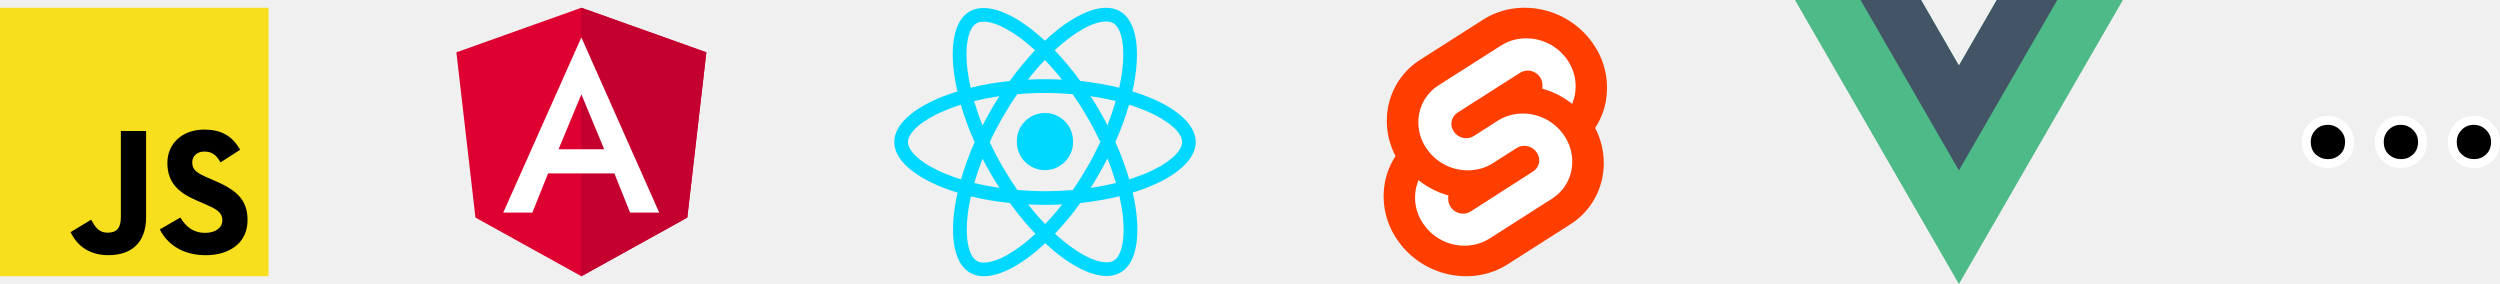
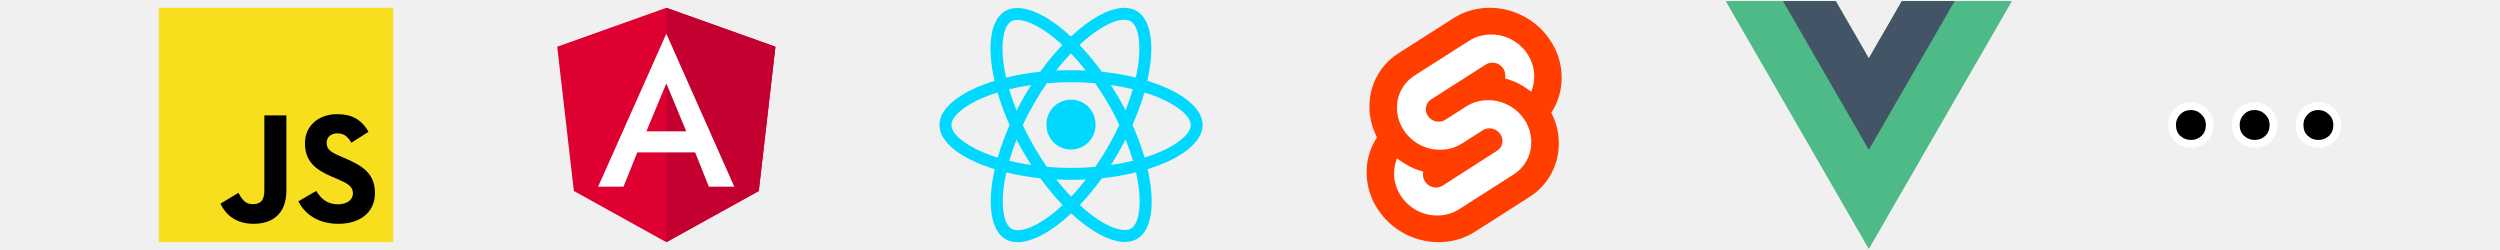
- <svg xmlns="http://www.w3.org/2000/svg" width="73.91mm" height="8.396mm" viewBox="0 0 73.91 8.396" version="1.1" id="svg5">
+ <svg xmlns="http://www.w3.org/2000/svg" width="320" height="32" viewBox="0 0 84.667 8.467" version="1.1" id="svg5">
  <defs id="defs2">
    <rect x="472.049" y="86.455" width="163.518" height="50.547" id="rect7393" />
    <path id="C" d="m 1192.167,561.355 v 111.442 c -17.496,-1.161 -34.848,-3.937 -51.833,-8.293 A 336.92,336.92 0 0 1 907.084,466.501 h 190.228 c 52.304,0.198 94.656,42.55 94.855,94.854 z" />
    <linearGradient id="A" gradientUnits="userSpaceOnUse" x1="198.099" y1="392.261" x2="942.234" y2="1681.073">
      <stop offset="0" stop-color="#5a62c3" id="stop30" />
      <stop offset=".5" stop-color="#4d55bd" id="stop32" />
      <stop offset="1" stop-color="#3940ab" id="stop34" />
    </linearGradient>
  </defs>
  <g id="layer2" transform="translate(-88.90285,-61.45285)" />
  <g id="layer1" transform="translate(-88.90285,-61.45285)">
-     <g style="fill-rule:evenodd" id="g17995" transform="matrix(0.06459554,0,0,0.06459554,102.3956,61.68199)">
+     <g style="fill-rule:evenodd" id="g17995" transform="matrix(0.06459554,0,0,0.06459554,107.7737,61.71744)">
      <path d="M 57.2,0 V 0 0 L 0,20.4 8.72,96.03 57.2,122.88 v 0 0 L 105.68,96.03 114.4,20.4 Z" fill="#dd0031" id="path17980" />
      <path d="m 57.2,0 v 13.64 -0.06 62.24 0 47.06 0 L 105.68,96.03 114.4,20.4 Z" fill="#c3002f" id="path17982" />
      <path d="M 57.2,13.58 21.44,93.76 v 0 h 13.33 v 0 l 7.19,-17.94 h 30.35 l 7.19,17.94 v 0 h 13.33 v 0 z M 67.65,64.76 H 46.76 L 57.2,39.63 Z" fill="#ffffff" id="path17984" />
    </g>
-     <g style="fill-rule:evenodd" id="g18094" transform="matrix(0.06459554,0,0,0.06459554,88.90285,61.68199)">
+     <g style="fill-rule:evenodd" id="g18094" transform="matrix(0.06459554,0,0,0.06459554,94.28096,61.71744)">
      <path d="M 0,0 H 122.88 V 122.88 H 0 Z" fill="#f7df1e" id="path18082" />
      <path d="M 32.31,102.69 41.71,97 c 1.81,3.22 3.46,5.94 7.42,5.94 3.79,0 6.19,-1.48 6.19,-7.26 V 56.41 h 11.55 v 39.43 c 0,11.96 -7.01,17.4 -17.24,17.4 -9.24,0 -14.6,-4.78 -17.32,-10.55 z m 40.83,-1.24 9.4,-5.44 c 2.48,4.04 5.69,7.01 11.38,7.01 4.78,0 7.84,-2.39 7.84,-5.69 0,-3.96 -3.13,-5.36 -8.41,-7.67 l -2.89,-1.24 c -8.33,-3.55 -13.86,-8 -13.86,-17.4 0,-8.66 6.6,-15.26 16.91,-15.26 7.34,0 12.62,2.56 16.41,9.24 l -8.99,5.77 c -1.98,-3.55 -4.12,-4.95 -7.42,-4.95 -3.38,0 -5.53,2.14 -5.53,4.95 0,3.46 2.14,4.87 7.09,7.01 l 2.89,1.24 c 9.82,4.21 15.34,8.5 15.34,18.15 0,10.39 -8.17,16.08 -19.14,16.08 -10.71,0 -17.64,-5.12 -21.02,-11.8 z m 0,0 z" id="path18084" />
    </g>
-     <path d="m 124.254,65.652 c 0,-0.59 -0.739,-1.15 -1.873,-1.497 0.262,-1.155 0.145,-2.075 -0.367,-2.369 -0.118,-0.069 -0.256,-0.102 -0.407,-0.102 v 0.405 c 0.083,0 0.151,0.017 0.207,0.047 0.247,0.141 0.354,0.681 0.271,1.375 -0.02,0.17 -0.053,0.35 -0.093,0.534 -0.356,-0.087 -0.745,-0.154 -1.153,-0.198 -0.245,-0.336 -0.5,-0.641 -0.756,-0.908 0.592,-0.551 1.147,-0.852 1.525,-0.852 v -0.405 0 c -0.5,0 -1.153,0.356 -1.815,0.974 -0.662,-0.614 -1.315,-0.967 -1.815,-0.967 v 0.405 c 0.376,0 0.934,0.3 1.526,0.846 -0.255,0.267 -0.508,0.57 -0.75,0.907 -0.411,0.044 -0.799,0.111 -1.155,0.199 -0.042,-0.181 -0.072,-0.358 -0.094,-0.527 -0.086,-0.694 0.02,-1.234 0.265,-1.377 0.054,-0.033 0.125,-0.047 0.209,-0.047 v -0.405 0 c -0.152,0 -0.291,0.033 -0.411,0.102 -0.511,0.294 -0.625,1.212 -0.361,2.364 -1.132,0.348 -1.867,0.906 -1.867,1.495 0,0.59 0.739,1.15 1.873,1.497 -0.262,1.155 -0.145,2.074 0.367,2.369 0.118,0.069 0.256,0.102 0.409,0.102 0.5,0 1.153,-0.356 1.815,-0.974 0.662,0.614 1.315,0.967 1.815,0.967 0.152,0 0.291,-0.033 0.411,-0.102 0.511,-0.294 0.625,-1.212 0.361,-2.364 1.127,-0.347 1.863,-0.907 1.863,-1.495 z m -3.628,0 a 0.831,0.831 0 1 0 -1.661,0 c 0,0.459 0.371,0.831 0.831,0.831 0.459,-7.13e-4 0.831,-0.372 0.831,-0.831 z m -2.649,-3.963 z m 3.912,2.751 c -0.068,0.234 -0.151,0.476 -0.245,0.717 -0.075,-0.145 -0.152,-0.291 -0.238,-0.436 -0.083,-0.145 -0.173,-0.287 -0.262,-0.425 0.258,0.038 0.507,0.086 0.745,0.144 z m -0.832,1.935 c -0.141,0.245 -0.287,0.478 -0.438,0.694 a 9.321,9.321 0 0 1 -0.821,0.036 c -0.274,0 -0.548,-0.013 -0.817,-0.035 -0.151,-0.216 -0.298,-0.447 -0.44,-0.691 -0.138,-0.238 -0.263,-0.479 -0.378,-0.723 0.112,-0.244 0.24,-0.487 0.376,-0.725 0.141,-0.245 0.287,-0.478 0.438,-0.694 a 9.321,9.321 0 0 1 0.821,-0.036 c 0.274,0 0.548,0.013 0.817,0.035 0.151,0.216 0.298,0.447 0.44,0.691 0.138,0.238 0.263,0.479 0.378,0.723 -0.115,0.243 -0.239,0.486 -0.376,0.725 z m 0.587,-0.236 c 0.098,0.244 0.181,0.487 0.251,0.723 a 8.051,8.051 0 0 1 -0.749,0.145 10.454,10.454 0 0 0 0.262,-0.431 c 0.083,-0.145 0.161,-0.292 0.236,-0.437 z m -1.842,1.938 c -0.169,-0.174 -0.338,-0.368 -0.505,-0.581 0.163,0.007 0.331,0.013 0.5,0.013 0.17,0 0.339,-0.004 0.505,-0.013 a 7.18,7.18 0 0 1 -0.5,0.581 z m -1.351,-1.07 c -0.258,-0.038 -0.507,-0.086 -0.745,-0.144 0.068,-0.234 0.151,-0.476 0.245,-0.717 0.075,0.145 0.152,0.291 0.238,0.436 0.086,0.146 0.173,0.287 0.262,0.425 z m 1.342,-3.781 c 0.169,0.174 0.338,0.368 0.505,0.581 -0.163,-0.007 -0.331,-0.013 -0.5,-0.013 -0.17,0 -0.339,0.004 -0.505,0.013 a 7.18,7.18 0 0 1 0.5,-0.581 z m -1.344,1.07 a 10.454,10.454 0 0 0 -0.262,0.431 c -0.083,0.145 -0.162,0.291 -0.236,0.436 -0.098,-0.244 -0.181,-0.487 -0.251,-0.723 0.239,-0.057 0.49,-0.105 0.749,-0.144 z m -1.644,2.275 c -0.643,-0.274 -1.059,-0.634 -1.059,-0.919 0,-0.285 0.416,-0.647 1.059,-0.919 0.156,-0.067 0.327,-0.127 0.503,-0.184 0.104,0.356 0.24,0.727 0.409,1.106 -0.167,0.378 -0.302,0.746 -0.403,1.101 -0.18,-0.057 -0.351,-0.118 -0.509,-0.186 z m 0.978,2.596 c -0.247,-0.141 -0.354,-0.681 -0.271,-1.375 0.02,-0.17 0.053,-0.35 0.093,-0.534 0.356,0.087 0.745,0.154 1.153,0.198 0.245,0.336 0.5,0.641 0.756,0.908 -0.593,0.551 -1.148,0.852 -1.526,0.852 -0.082,-0.002 -0.151,-0.018 -0.205,-0.049 z m 4.309,-1.384 c 0.086,0.694 -0.02,1.234 -0.265,1.377 -0.054,0.033 -0.125,0.047 -0.209,0.047 -0.376,0 -0.934,-0.3 -1.526,-0.846 0.255,-0.267 0.508,-0.57 0.75,-0.907 0.411,-0.044 0.799,-0.111 1.155,-0.2 0.042,0.184 0.075,0.36 0.095,0.529 z m 0.699,-1.212 c -0.156,0.067 -0.327,0.127 -0.503,0.184 -0.104,-0.356 -0.24,-0.727 -0.409,-1.106 0.167,-0.378 0.302,-0.746 0.403,-1.101 a 6.063,6.063 0 0 1 0.511,0.185 c 0.643,0.274 1.059,0.634 1.059,0.919 -0.001,0.286 -0.417,0.647 -1.06,0.92 z" fill-rule="evenodd" fill="#00d8ff" id="path18104" style="stroke-width:0.073" />
-     <g id="g18135" transform="matrix(0.0645983,0,0,0.0645983,129.8085,61.68182)">
+     <path d="m 129.632,65.687 c 0,-0.59 -0.739,-1.15 -1.873,-1.497 0.262,-1.155 0.145,-2.075 -0.367,-2.369 -0.118,-0.069 -0.256,-0.102 -0.407,-0.102 v 0.405 c 0.083,0 0.151,0.017 0.207,0.047 0.247,0.141 0.354,0.681 0.271,1.375 -0.02,0.17 -0.053,0.35 -0.093,0.534 -0.356,-0.087 -0.745,-0.154 -1.153,-0.198 -0.245,-0.336 -0.5,-0.641 -0.756,-0.908 0.592,-0.551 1.147,-0.852 1.525,-0.852 v -0.405 0 c -0.5,0 -1.153,0.356 -1.815,0.974 -0.662,-0.614 -1.315,-0.967 -1.815,-0.967 v 0.405 c 0.376,0 0.934,0.3 1.526,0.846 -0.255,0.267 -0.508,0.57 -0.75,0.907 -0.411,0.044 -0.799,0.111 -1.155,0.199 -0.042,-0.181 -0.072,-0.358 -0.094,-0.527 -0.086,-0.694 0.02,-1.234 0.265,-1.377 0.054,-0.033 0.125,-0.047 0.209,-0.047 v -0.405 0 c -0.152,0 -0.291,0.033 -0.411,0.102 -0.511,0.294 -0.625,1.212 -0.361,2.364 -1.132,0.348 -1.867,0.906 -1.867,1.495 0,0.59 0.739,1.15 1.873,1.497 -0.262,1.155 -0.145,2.074 0.367,2.369 0.118,0.069 0.256,0.102 0.409,0.102 0.5,0 1.153,-0.356 1.815,-0.974 0.662,0.614 1.315,0.967 1.815,0.967 0.152,0 0.291,-0.033 0.411,-0.102 0.511,-0.294 0.625,-1.212 0.361,-2.364 1.127,-0.347 1.863,-0.907 1.863,-1.495 z m -3.628,0 a 0.831,0.831 0 1 0 -1.661,0 c 0,0.459 0.371,0.831 0.831,0.831 0.459,-7.13e-4 0.831,-0.372 0.831,-0.831 z m -2.649,-3.963 z m 3.912,2.751 c -0.068,0.234 -0.151,0.476 -0.245,0.717 -0.075,-0.145 -0.152,-0.291 -0.238,-0.436 -0.083,-0.145 -0.173,-0.287 -0.262,-0.425 0.258,0.038 0.507,0.086 0.745,0.144 z m -0.832,1.935 c -0.141,0.245 -0.287,0.478 -0.438,0.694 a 9.321,9.321 0 0 1 -0.821,0.036 c -0.274,0 -0.548,-0.013 -0.817,-0.035 -0.151,-0.216 -0.298,-0.447 -0.44,-0.691 -0.138,-0.238 -0.263,-0.479 -0.378,-0.723 0.112,-0.244 0.24,-0.487 0.376,-0.725 0.141,-0.245 0.287,-0.478 0.438,-0.694 a 9.321,9.321 0 0 1 0.821,-0.036 c 0.274,0 0.548,0.013 0.817,0.035 0.151,0.216 0.298,0.447 0.44,0.691 0.138,0.238 0.263,0.479 0.378,0.723 -0.115,0.243 -0.239,0.486 -0.376,0.725 z m 0.587,-0.236 c 0.098,0.244 0.181,0.487 0.251,0.723 a 8.051,8.051 0 0 1 -0.749,0.145 10.454,10.454 0 0 0 0.262,-0.431 c 0.083,-0.145 0.161,-0.292 0.236,-0.437 z m -1.842,1.938 c -0.169,-0.174 -0.338,-0.368 -0.505,-0.581 0.163,0.007 0.331,0.013 0.5,0.013 0.17,0 0.339,-0.004 0.505,-0.013 a 7.18,7.18 0 0 1 -0.5,0.581 z m -1.351,-1.07 c -0.258,-0.038 -0.507,-0.086 -0.745,-0.144 0.068,-0.234 0.151,-0.476 0.245,-0.717 0.075,0.145 0.152,0.291 0.238,0.436 0.086,0.146 0.173,0.287 0.262,0.425 z m 1.342,-3.781 c 0.169,0.174 0.338,0.368 0.505,0.581 -0.163,-0.007 -0.331,-0.013 -0.5,-0.013 -0.17,0 -0.339,0.004 -0.505,0.013 a 7.18,7.18 0 0 1 0.5,-0.581 z m -1.344,1.07 a 10.454,10.454 0 0 0 -0.262,0.431 c -0.083,0.145 -0.162,0.291 -0.236,0.436 -0.098,-0.244 -0.181,-0.487 -0.251,-0.723 0.239,-0.057 0.49,-0.105 0.749,-0.144 z m -1.644,2.275 c -0.643,-0.274 -1.059,-0.634 -1.059,-0.919 0,-0.285 0.416,-0.647 1.059,-0.919 0.156,-0.067 0.327,-0.127 0.503,-0.184 0.104,0.356 0.24,0.727 0.409,1.106 -0.167,0.378 -0.302,0.746 -0.403,1.101 -0.18,-0.057 -0.351,-0.118 -0.509,-0.186 z m 0.978,2.596 c -0.247,-0.141 -0.354,-0.681 -0.271,-1.375 0.02,-0.17 0.053,-0.35 0.093,-0.534 0.356,0.087 0.745,0.154 1.153,0.198 0.245,0.336 0.5,0.641 0.756,0.908 -0.593,0.551 -1.148,0.852 -1.526,0.852 -0.082,-0.002 -0.151,-0.018 -0.205,-0.049 z m 4.309,-1.384 c 0.086,0.694 -0.02,1.234 -0.265,1.377 -0.054,0.033 -0.125,0.047 -0.209,0.047 -0.376,0 -0.934,-0.3 -1.526,-0.846 0.255,-0.267 0.508,-0.57 0.75,-0.907 0.411,-0.044 0.799,-0.111 1.155,-0.2 0.042,0.184 0.075,0.36 0.095,0.529 z m 0.699,-1.212 c -0.156,0.067 -0.327,0.127 -0.503,0.184 -0.104,-0.356 -0.24,-0.727 -0.409,-1.106 0.167,-0.378 0.302,-0.746 0.403,-1.101 a 6.063,6.063 0 0 1 0.511,0.185 c 0.643,0.274 1.059,0.634 1.059,0.919 -0.001,0.286 -0.417,0.647 -1.06,0.92 z" fill-rule="evenodd" fill="#00d8ff" id="path18104" style="stroke-width:0.073" />
+     <g id="g18135" transform="matrix(0.0645983,0,0,0.0645983,135.1866,61.71727)">
      <path d="M 95.73,16.26 C 84.32,-0.07 61.78,-4.91 45.49,5.47 L 16.87,23.71 A 32.83,32.83 0 0 0 2,45.69 a 35.13,35.13 0 0 0 -0.55,6.14 34.69,34.69 0 0 0 4,16.06 33,33 0 0 0 -4.91,12.27 35,35 0 0 0 6,26.46 c 11.41,16.33 34,21.17 50.24,10.79 L 85.37,99.17 a 32.76,32.76 0 0 0 14.83,-22 34.08,34.08 0 0 0 0.55,-6.13 A 34.72,34.72 0 0 0 96.8,55 a 33,33 0 0 0 4.91,-12.26 36,36 0 0 0 0.54,-6.13 34.93,34.93 0 0 0 -6.52,-20.33 z m 0,0 z" fill="#ff3e00" id="path18123" />
      <path d="M 42.69,108.16 A 22.94,22.94 0 0 1 36.97,108.89 22.7,22.7 0 0 1 18.3,99.11 21,21 0 0 1 14.38,86.88 21.6,21.6 0 0 1 14.7,83.2 20.52,20.52 0 0 1 15.39,80.53 l 0.54,-1.64 1.46,1.11 a 37.13,37.13 0 0 0 11.2,5.6 l 1.06,0.32 -0.1,1.06 v 0.55 a 6.36,6.36 0 0 0 1.18,3.7 6.82,6.82 0 0 0 5.62,3 6.65,6.65 0 0 0 1.72,-0.22 6.28,6.28 0 0 0 1.76,-0.77 L 68.42,74.91 A 6,6 0 0 0 71.21,69.82 6.35,6.35 0 0 0 70,66.13 6.85,6.85 0 0 0 64.37,63.19 6.65,6.65 0 0 0 62.65,63.41 6,6 0 0 0 60.9,64.18 L 50,71.14 A 21.06,21.06 0 0 1 44.19,73.69 23.06,23.06 0 0 1 38.47,74.42 22.73,22.73 0 0 1 19.8,64.65 21.05,21.05 0 0 1 15.88,52.42 21.6,21.6 0 0 1 16.2,48.74 19.82,19.82 0 0 1 25.12,35.51 L 53.74,17.28 A 21,21 0 0 1 59.55,14.72 23,23 0 0 1 65.27,14 22.74,22.74 0 0 1 84,23.76 21.05,21.05 0 0 1 87.87,36 21.72,21.72 0 0 1 87.55,39.69 20.52,20.52 0 0 1 86.86,42.36 L 86.32,44 84.86,42.93 a 36.9,36.9 0 0 0 -11.2,-5.6 L 72.6,37 72.7,35.94 V 35.39 A 6.42,6.42 0 0 0 71.52,31.68 6.85,6.85 0 0 0 65.9,28.74 6.65,6.65 0 0 0 64.2,29 5.89,5.89 0 0 0 62.44,29.77 L 33.82,48 a 6,6 0 0 0 -2.69,4 6.92,6.92 0 0 0 -0.13,1.06 6.35,6.35 0 0 0 1.18,3.69 6.84,6.84 0 0 0 5.62,2.94 6.65,6.65 0 0 0 1.72,-0.22 6,6 0 0 0 1.76,-0.77 l 10.92,-7 a 20.93,20.93 0 0 1 5.81,-2.55 23,23 0 0 1 5.72,-0.73 22.74,22.74 0 0 1 18.68,9.77 21.05,21.05 0 0 1 3.92,12.23 A 20.64,20.64 0 0 1 86,74.14 19.78,19.78 0 0 1 77.08,87.37 L 48.51,105.6 a 21,21 0 0 1 -5.82,2.56 z m 0,0 z" fill="#ffffff" id="path18125" />
    </g>
-     <g id="g18159" transform="matrix(0.07889291,0,0,0.07889291,141.969,61.45285)">
+     <g id="g18159" transform="matrix(0.07889291,0,0,0.07889291,147.3471,61.48829)">
      <path d="M 75.63,0 61.44,24.58 47.25,0 H 0 L 61.44,106.42 122.88,0 Z" fill="#4dba87" id="path18147" />
      <path d="M 75.63,0 61.44,24.58 47.25,0 H 24.58 L 61.44,63.85 98.3,0 Z" fill="#425466" id="path18149" />
    </g>
-     <g aria-label="..." id="text22291" style="font-size:10.583px;line-height:1.25;fill:#000000;stroke:#ffffff;stroke-width:0.812;stroke-linejoin:round;stroke-miterlimit:4;stroke-dasharray:none;paint-order:stroke markers fill" transform="matrix(0.6515823,0,0,0.6515823,89.03483,37.15348)">
+     <g aria-label="..." id="text22291" style="font-size:10.583px;line-height:1.25;fill:#000000;stroke:#ffffff;stroke-width:0.812;stroke-linejoin:round;stroke-miterlimit:4;stroke-dasharray:none;paint-order:stroke markers fill" transform="matrix(0.6515823,0,0,0.6515823,94.41294,37.18892)">
      <path d="m 105.429,44.513 q -0.32,0 -0.553,-0.207 -0.233,-0.207 -0.233,-0.579 0,-0.315 0.222,-0.543 0.222,-0.227 0.548,-0.227 0.326,0 0.553,0.227 0.233,0.222 0.233,0.543 0,0.367 -0.233,0.579 -0.227,0.207 -0.537,0.207 z" style="font-family:'Arial Rounded MT Bold';-inkscape-font-specification:'Arial Rounded MT Bold, ';fill:#000000;stroke:#ffffff;stroke-width:0.812;stroke-linejoin:round;stroke-miterlimit:4;stroke-dasharray:none;paint-order:stroke markers fill" id="path27695" />
      <path d="m 108.741,44.513 q -0.32,0 -0.553,-0.207 -0.233,-0.207 -0.233,-0.579 0,-0.315 0.222,-0.543 0.222,-0.227 0.548,-0.227 0.326,0 0.553,0.227 0.233,0.222 0.233,0.543 0,0.367 -0.233,0.579 -0.227,0.207 -0.537,0.207 z" style="font-family:'Arial Rounded MT Bold';-inkscape-font-specification:'Arial Rounded MT Bold, ';fill:#000000;stroke:#ffffff;stroke-width:0.812;stroke-linejoin:round;stroke-miterlimit:4;stroke-dasharray:none;paint-order:stroke markers fill" id="path27697" />
      <path d="m 112.054,44.513 q -0.32,0 -0.553,-0.207 -0.233,-0.207 -0.233,-0.579 0,-0.315 0.222,-0.543 0.222,-0.227 0.548,-0.227 0.326,0 0.553,0.227 0.233,0.222 0.233,0.543 0,0.367 -0.233,0.579 -0.227,0.207 -0.537,0.207 z" style="font-family:'Arial Rounded MT Bold';-inkscape-font-specification:'Arial Rounded MT Bold, ';fill:#000000;stroke:#ffffff;stroke-width:0.812;stroke-linejoin:round;stroke-miterlimit:4;stroke-dasharray:none;paint-order:stroke markers fill" id="path27699" />
    </g>
  </g>
  <style id="style199">.O{enable-background:new}.P{fill:#0078d4}</style>
  <style type="text/css" id="style560">.st0{fill:#0A2767;} .st1{fill:#0364B8;} .st2{fill:#0078D4;} .st3{fill:#28A8EA;} .st4{fill:#14447D;} .st5{fill:url(#SVGID_1_);} .st6{opacity:0.5;fill:#0A2767;enable-background:new ;} .st7{fill:#1490DF;} .st8{opacity:0.1;enable-background:new ;} .st9{opacity:0.05;enable-background:new ;} .st10{opacity:0.2;enable-background:new ;} .st11{fill:url(#SVGID_2_);} .st12{fill:#FFFFFF;} .st13{fill:#50D9FF;}</style>
  <style type="text/css" id="style786">.st0{fill:#0A2767;} .st1{fill:#0364B8;} .st2{fill:#0078D4;} .st3{fill:#28A8EA;} .st4{fill:#14447D;} .st5{fill:url(#SVGID_1_);} .st6{opacity:0.5;fill:#0A2767;enable-background:new ;} .st7{fill:#1490DF;} .st8{opacity:0.1;enable-background:new ;} .st9{opacity:0.05;enable-background:new ;} .st10{opacity:0.2;enable-background:new ;} .st11{fill:url(#SVGID_2_);} .st12{fill:#FFFFFF;} .st13{fill:#50D9FF;}</style>
  <style type="text/css" id="style993">.st0{fill:#5059C9;} .st1{fill:#7B83EB;} .st2{opacity:0.1;enable-background:new ;} .st3{opacity:0.2;enable-background:new ;} .st4{fill:url(#SVGID_1_);} .st5{fill:#FFFFFF;}</style>
</svg>
